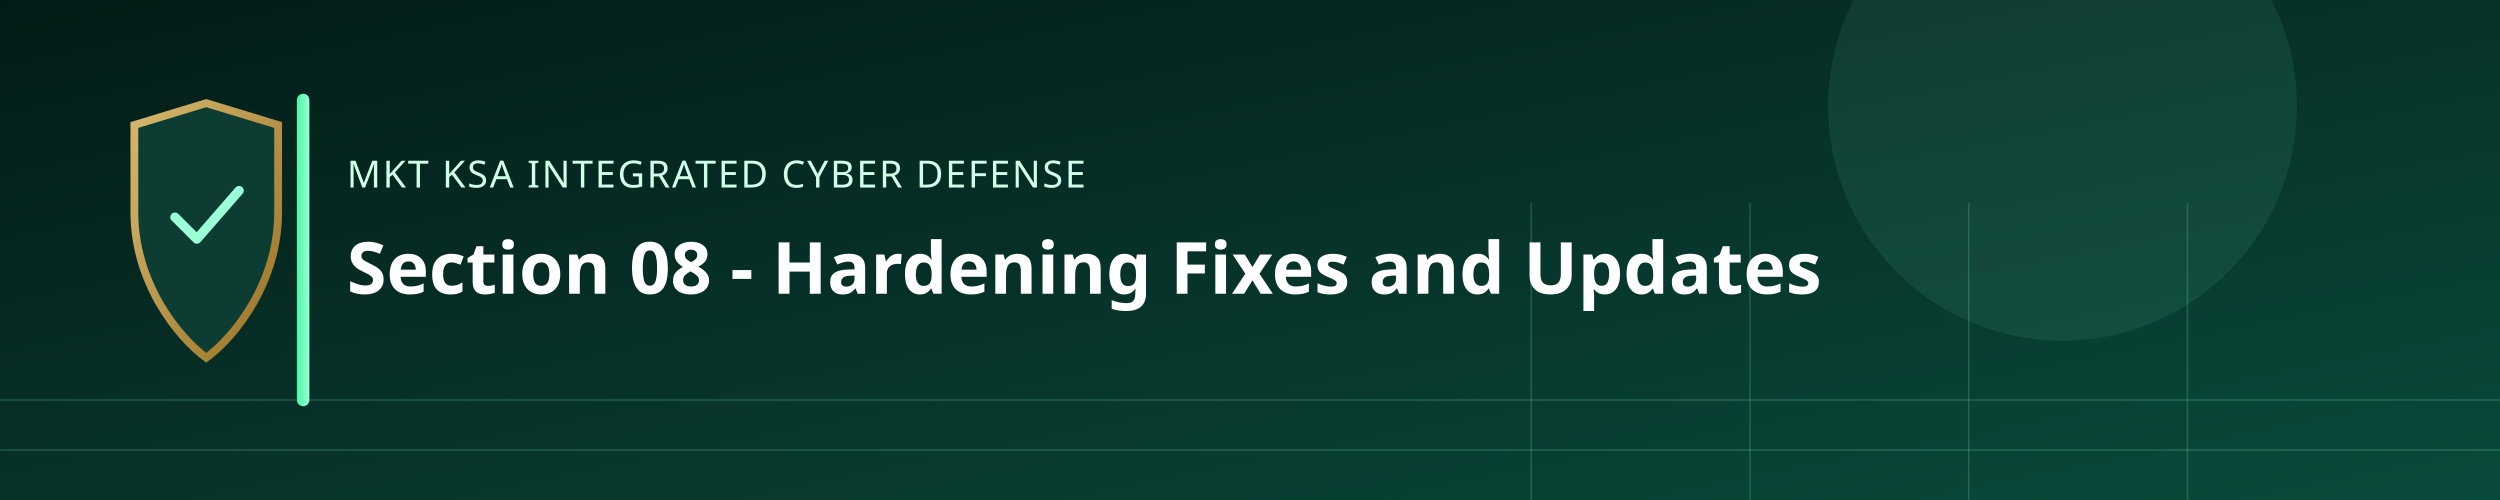
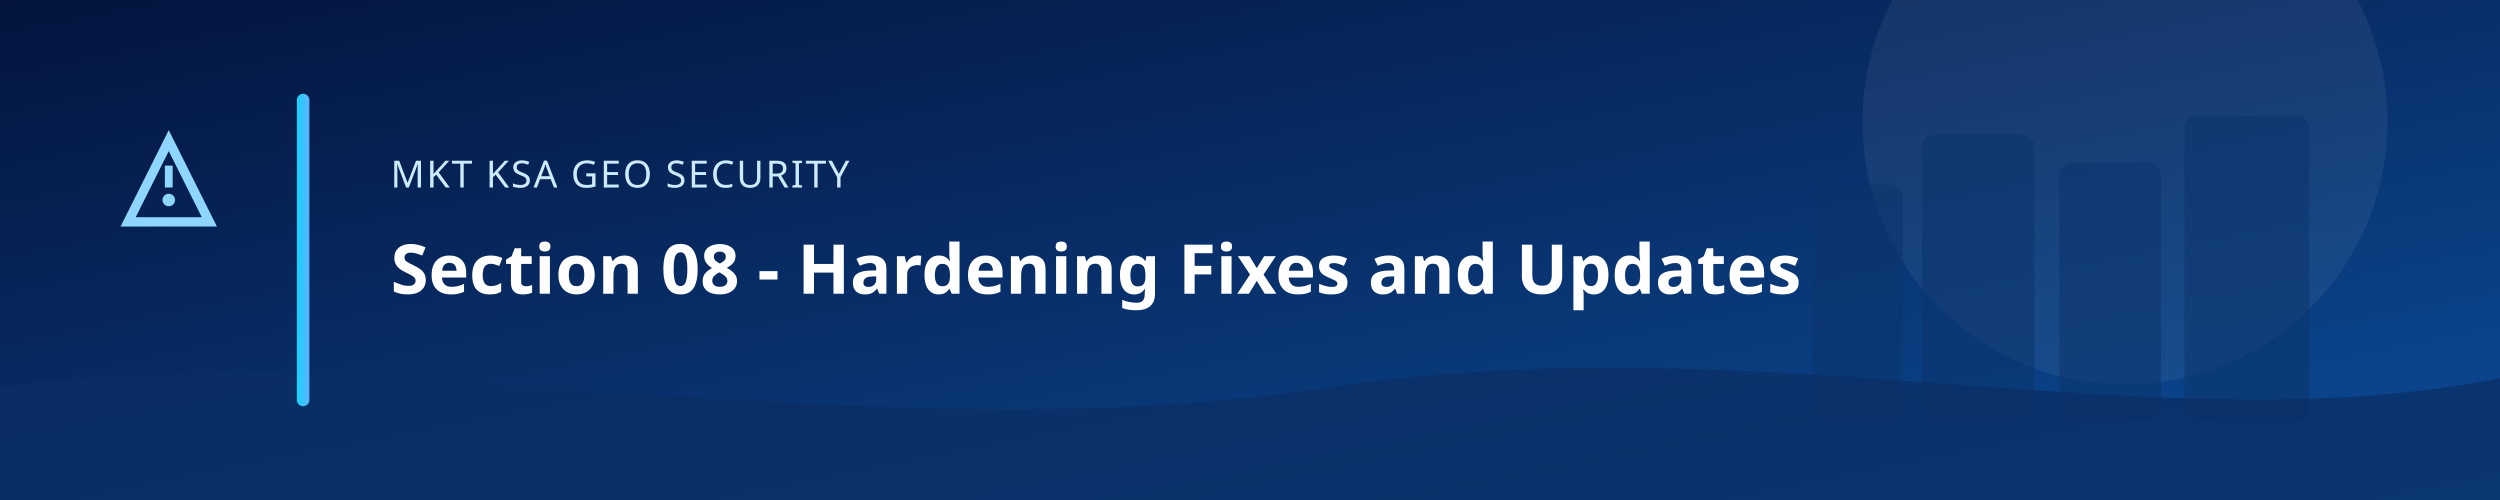
<svg xmlns="http://www.w3.org/2000/svg" width="1600" height="320" viewBox="0 0 1600 320" role="img" aria-label="Section 08 - Hardening Fixes and Updates banner">
  <defs>
    <linearGradient id="bg" x1="0" y1="0" x2="1" y2="1">
-       <stop offset="0%" stop-color="#031b16" />
-       <stop offset="100%" stop-color="#0a4a3c" />
+       <stop offset="0%" stop-color="#04143d" />
+       <stop offset="100%" stop-color="#0c4b97" />
    </linearGradient>
-     <linearGradient id="neon" x1="0" y1="0" x2="1" y2="0">
-       <stop offset="0%" stop-color="#49f7a0" />
-       <stop offset="100%" stop-color="#9bffd7" />
-     </linearGradient>
-     <linearGradient id="gold" x1="0" y1="0" x2="1" y2="1">
-       <stop offset="0%" stop-color="#d7b76f" />
-       <stop offset="100%" stop-color="#987225" />
+     <linearGradient id="line" x1="0" y1="0" x2="1" y2="0">
+       <stop offset="0%" stop-color="#16d2ff" />
+       <stop offset="100%" stop-color="#5db2ff" />
    </linearGradient>
  </defs>
  <rect width="1600" height="320" fill="url(#bg)" />
-   <circle cx="1320" cy="68" r="150" fill="#90ffd8" fill-opacity="0.08" />
-   <g stroke="#8bffcf" stroke-opacity="0.18" stroke-width="1" fill="none">
-     <path d="M0 256 L1600 256" />
-     <path d="M0 288 L1600 288" />
-     <path d="M980 130 L980 320" />
-     <path d="M1120 130 L1120 320" />
-     <path d="M1260 130 L1260 320" />
-     <path d="M1400 130 L1400 320" />
+   <circle cx="1360" cy="78" r="168" fill="#ffffff" fill-opacity="0.06" />
+   <g fill="#0b356e" fill-opacity="0.56">
+     <rect x="1160" y="118" width="58" height="152" rx="8" />
+     <rect x="1230" y="86" width="72" height="184" rx="8" />
+     <rect x="1318" y="104" width="65" height="166" rx="8" />
+     <rect x="1398" y="74" width="80" height="196" rx="8" />
  </g>
-   <g transform="translate(70,56)">
-     <path d="M62 10 L108 24 V80 C108 124 81 159 62 173 C43 159 16 124 16 80 V24 Z" fill="#0c3c32" stroke="url(#gold)" stroke-width="5" />
-     <path d="M42 83 L56 97 L83 66" fill="none" stroke="#9bffd7" stroke-width="6" stroke-linecap="round" stroke-linejoin="round" />
+   <path d="M0 248 C 250 214, 560 292, 850 248 C 1130 206, 1380 286, 1600 242 L1600 320 L0 320 Z" fill="#0b2f64" fill-opacity="0.72" />
+   <rect x="190" y="60" width="8" height="200" rx="4" fill="url(#line)" />
+   <g transform="translate(62,72)">
+     <path d="M20 70 L46 18 L72 70 Z" fill="none" stroke="#8fd6ff" stroke-width="6" />
+     <circle cx="46" cy="56" r="4" fill="#8fd6ff" />
+     <path d="M46 34 V48" stroke="#8fd6ff" stroke-width="5" />
  </g>
-   <rect x="190" y="60" width="8" height="200" rx="4" fill="url(#neon)" />
-   <text x="222" y="120" fill="#cfffe9" font-size="24" font-family="Segoe UI, Tahoma, sans-serif" letter-spacing="1.2">MKT KSA INTEGRATED CYBER DEFENSE</text>
-   <text x="222" y="188" fill="#ffffff" font-size="46" font-family="Segoe UI, Tahoma, sans-serif" font-weight="700">Section 08 - Hardening Fixes and Updates</text>
+   <text x="250" y="120" fill="#cdeafd" font-size="24" font-family="Segoe UI, Tahoma, sans-serif" letter-spacing="1.2">MKT KSA GEO SECURITY</text>
+   <text x="250" y="188" fill="#ffffff" font-size="44" font-family="Segoe UI, Tahoma, sans-serif" font-weight="700">Section 08 - Hardening Fixes and Updates</text>
</svg>
